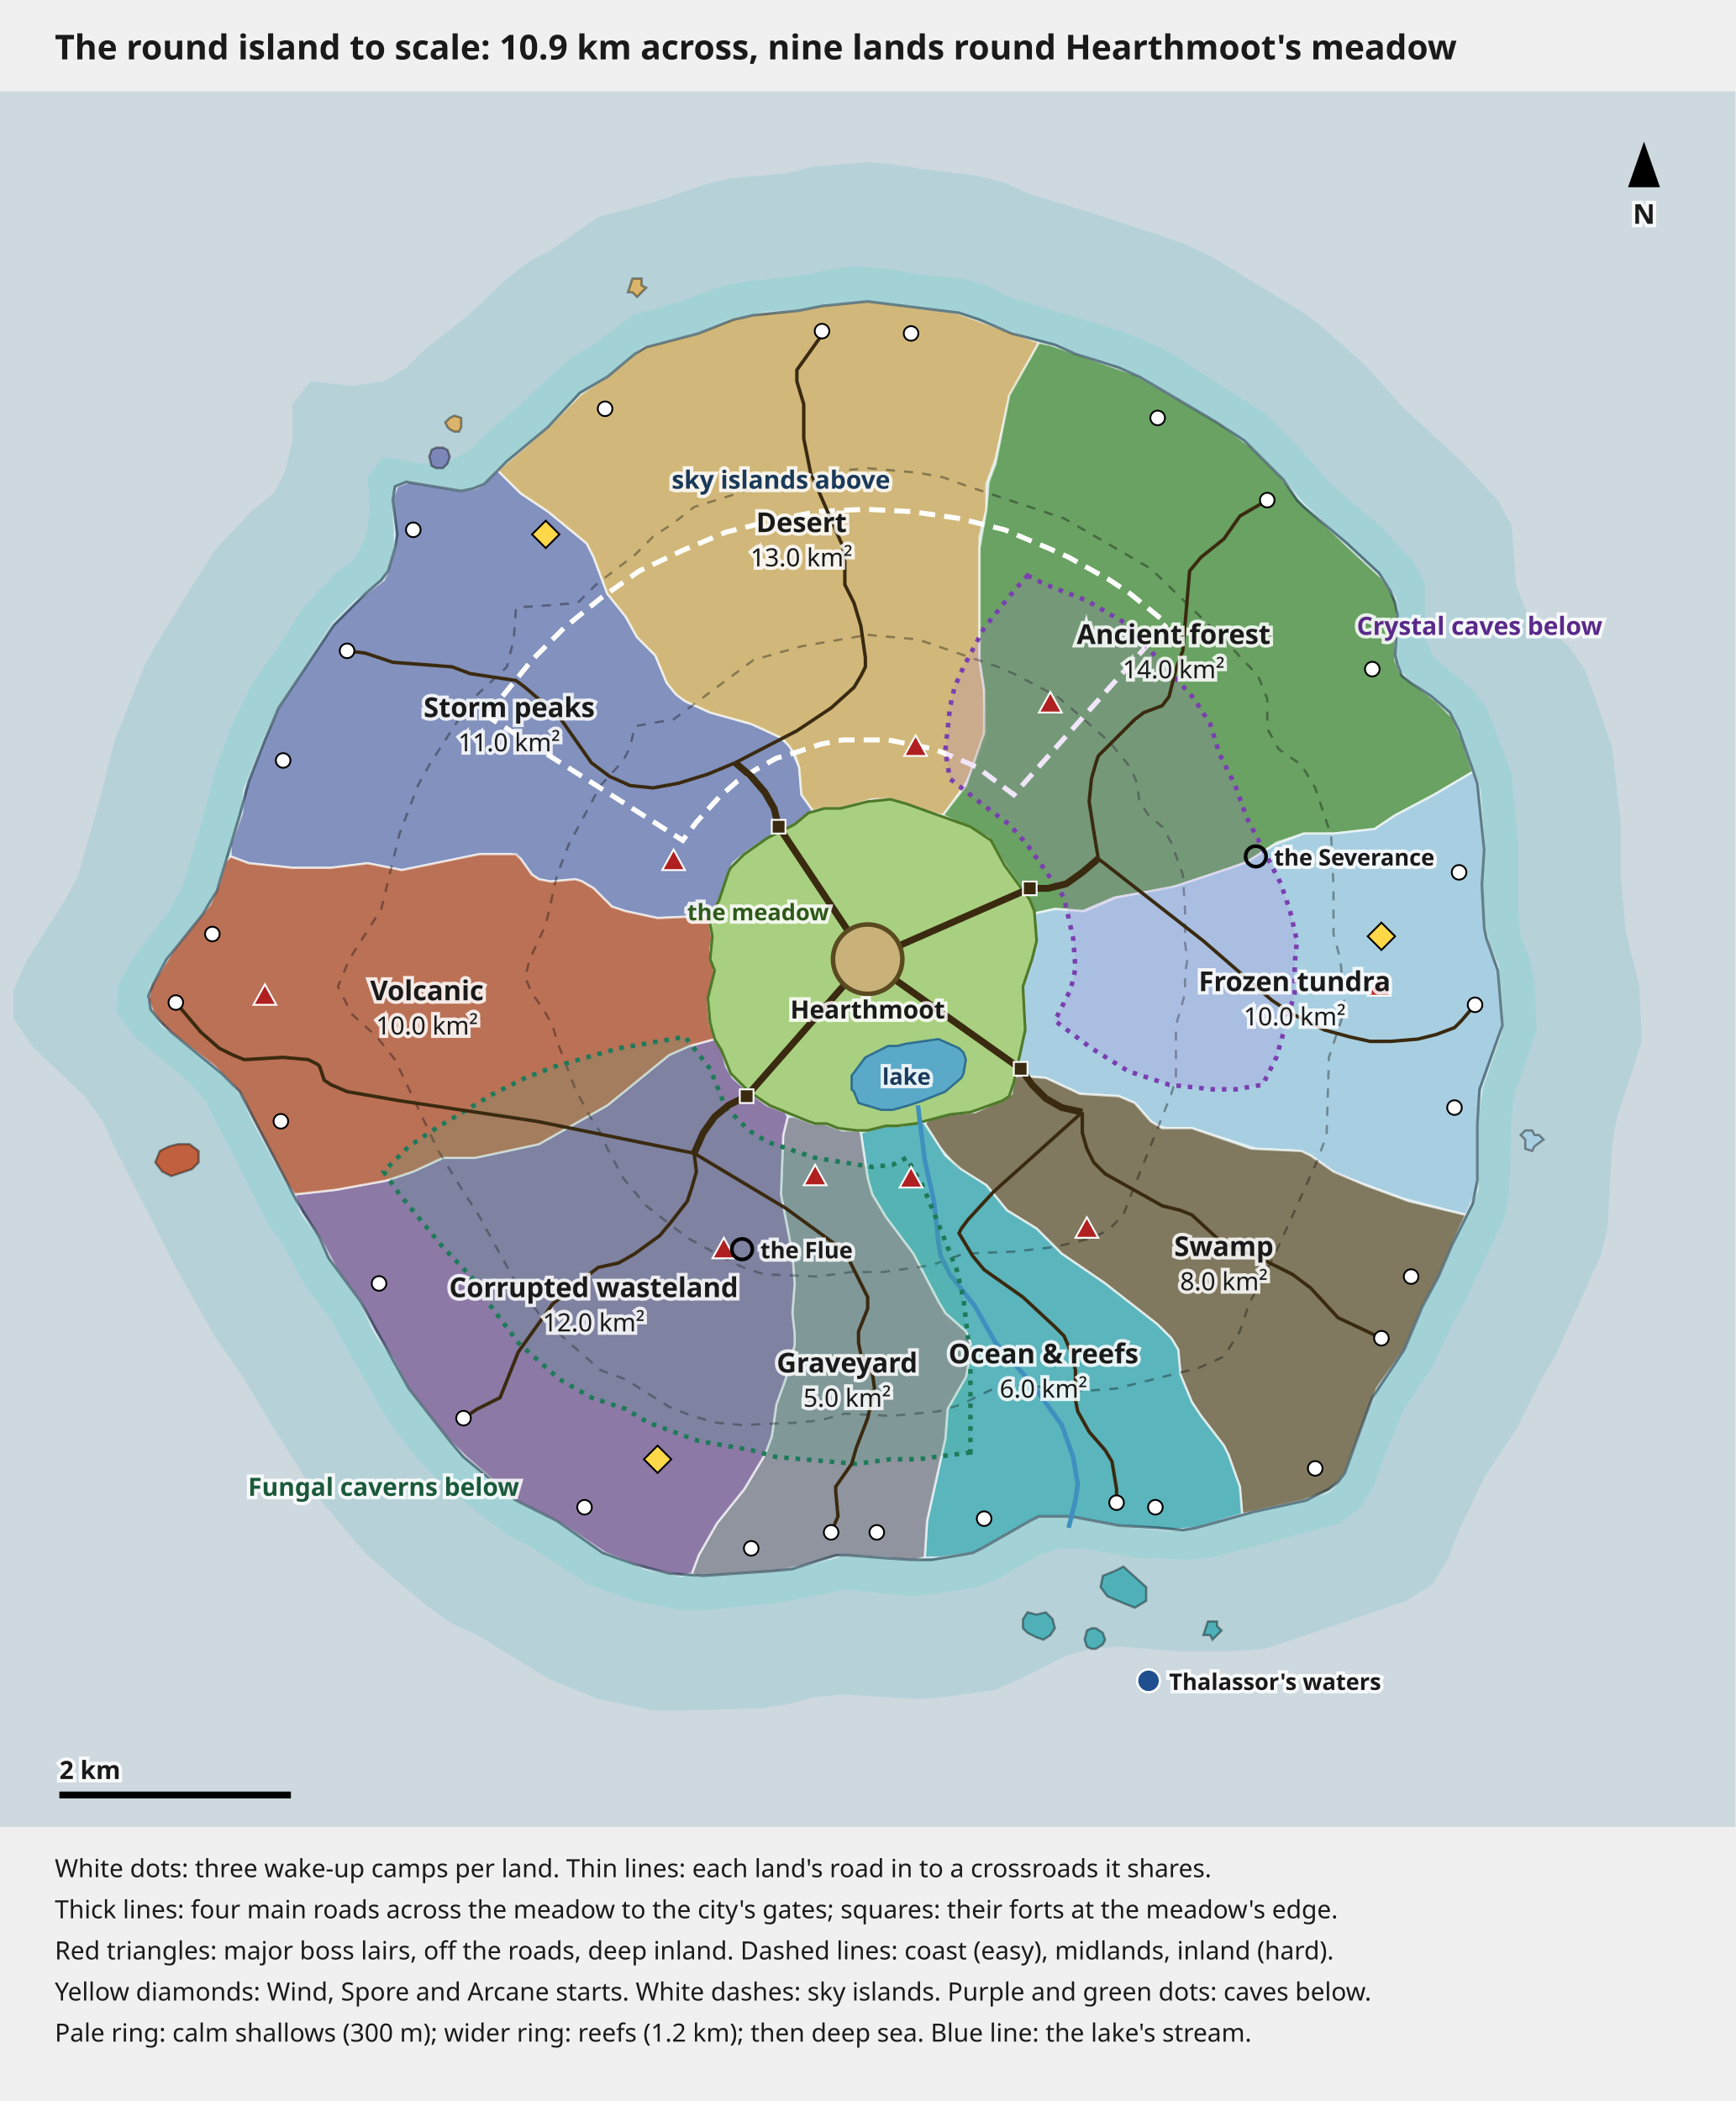
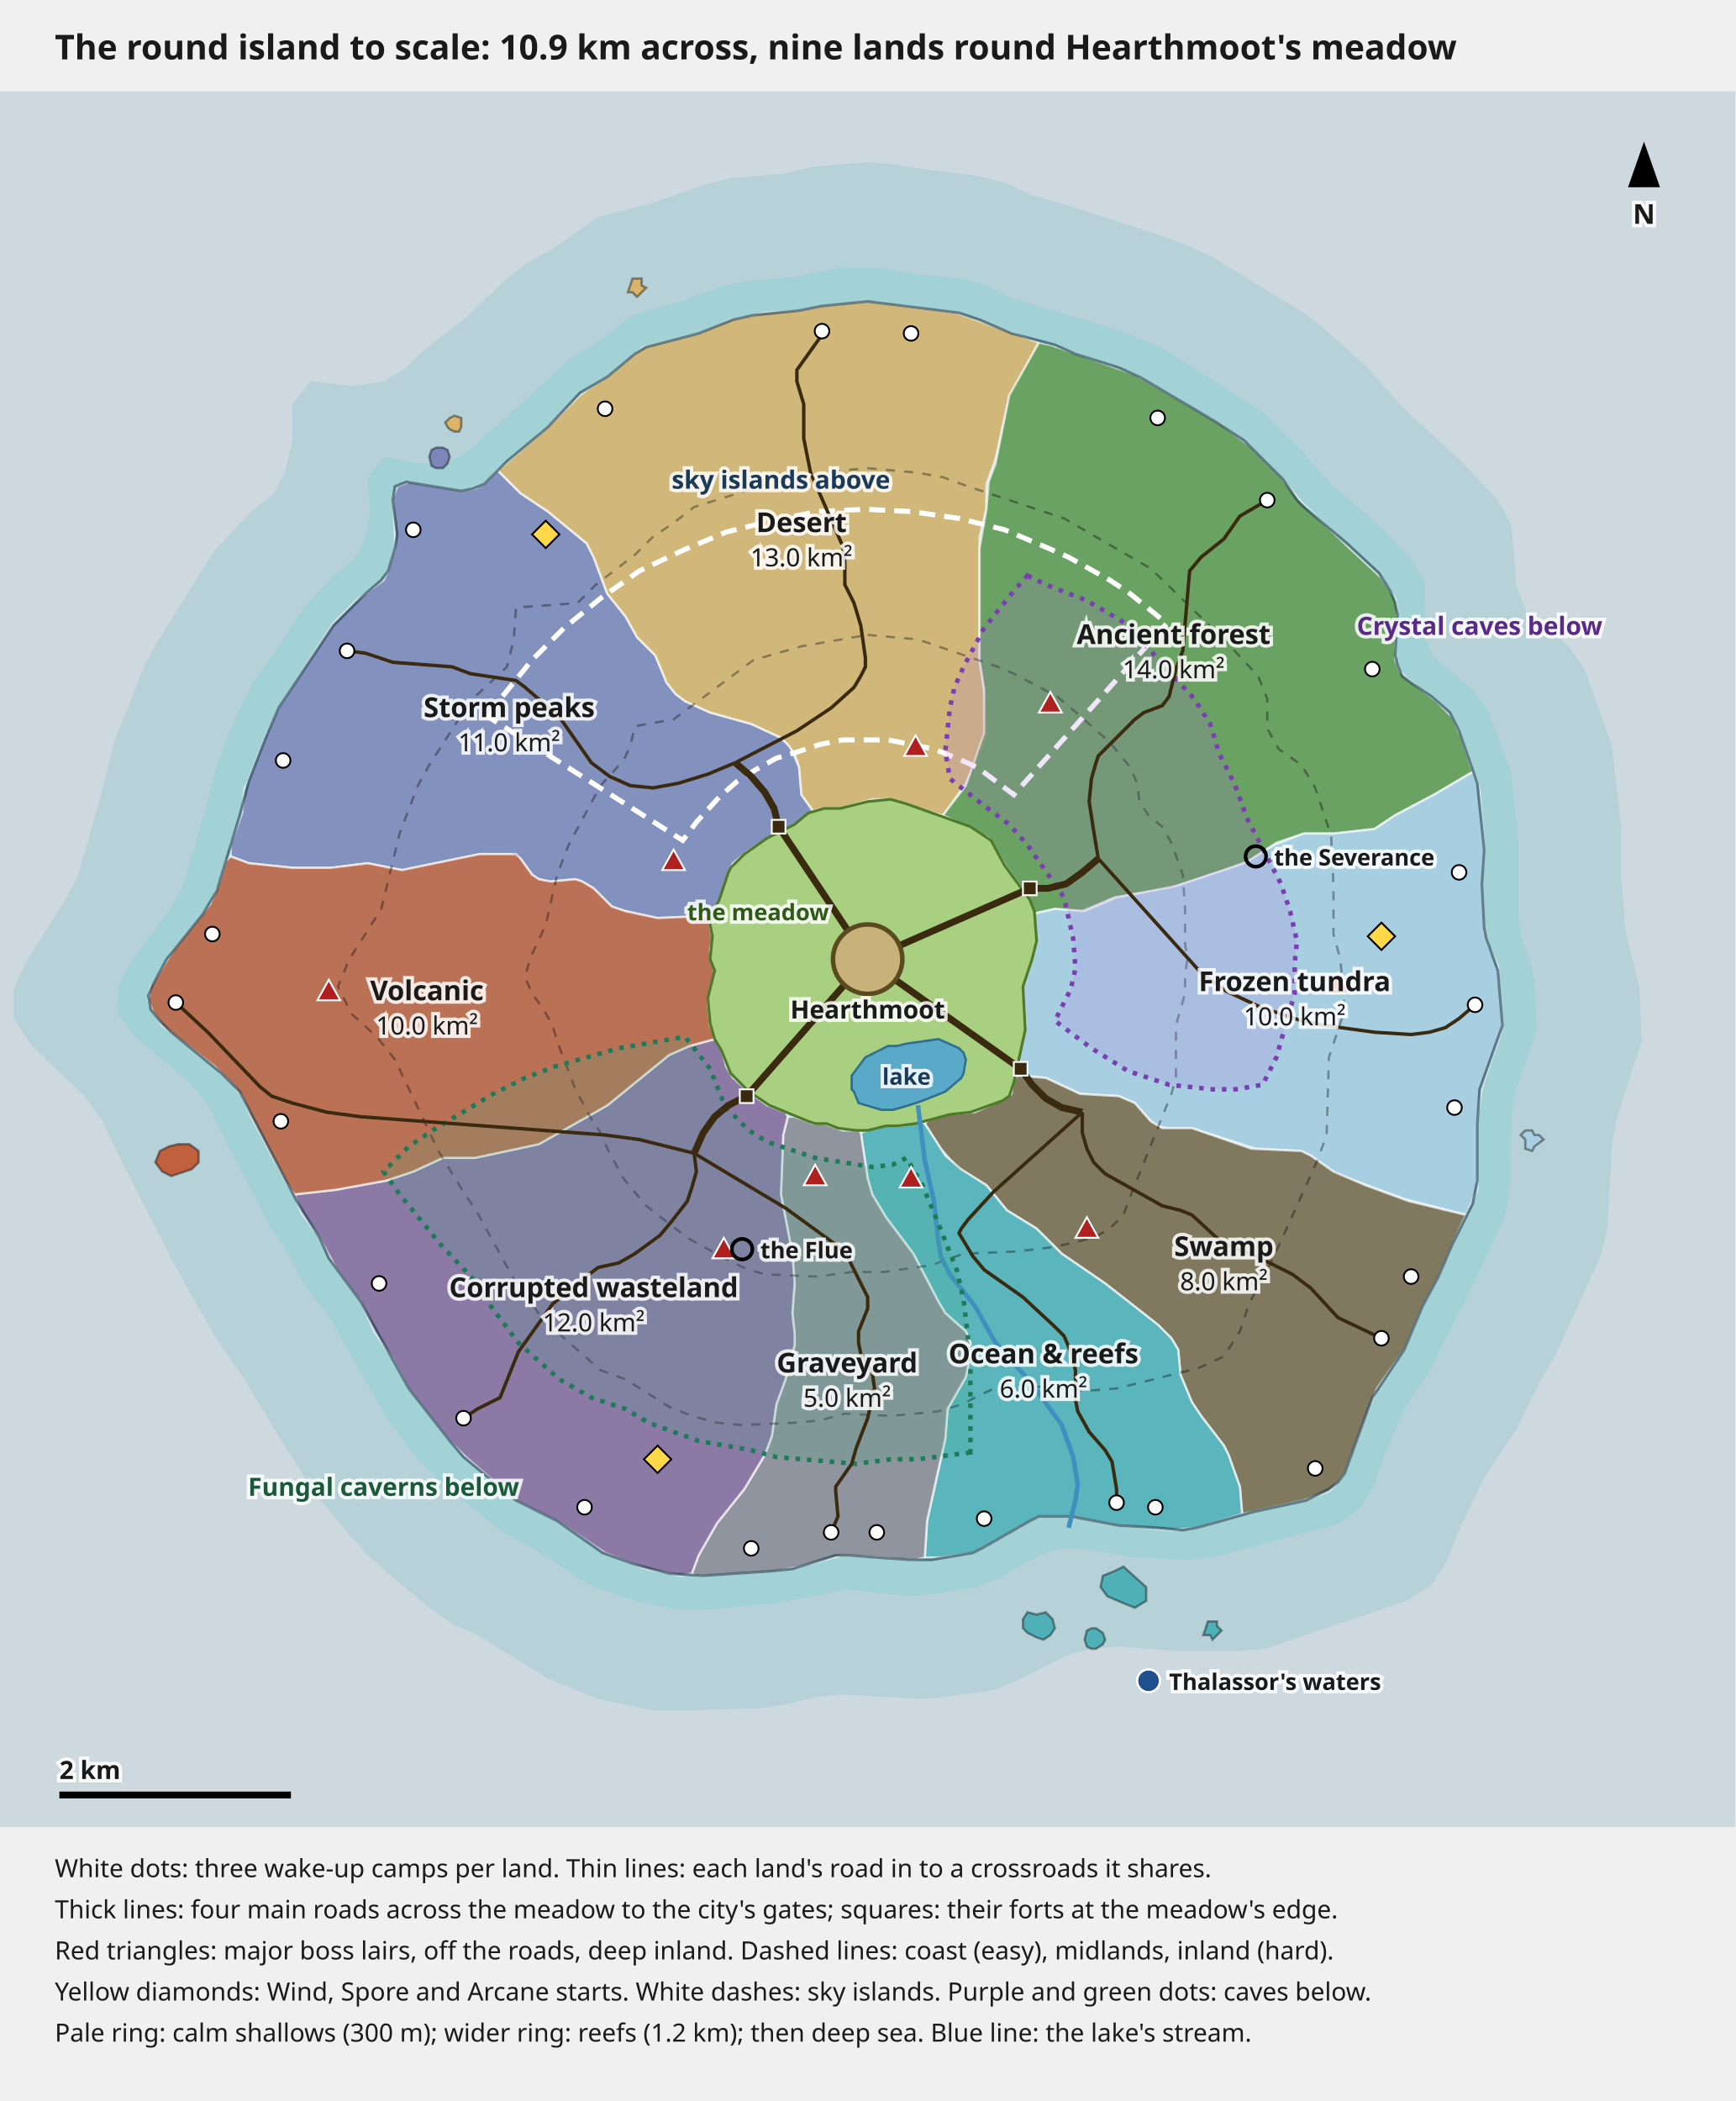
<svg xmlns="http://www.w3.org/2000/svg" viewBox="0 0 760 920" role="img" aria-label="The round island to scale: nine lands round Hearthmoot and its meadow" font-family="sans-serif">
  <rect x="0" y="40" width="760" height="760" fill="#2f6f8f" opacity="0.18" />
  <path d="M380,71L392,72L404,74L428,77L440,80L451,85L474,92L508,103L519,107L530,112L571,137L580,144L598,160L614,178L640,202L656,219L662,230L664,256L668,267L687,283L694,293L698,304L706,327L710,362L710,385L712,408L715,420L718,432L719,456L708,490L706,501L704,538L701,550L681,594L675,604L664,626L650,647L639,670L634,683L627,694L616,701L554,722L541,723L515,723L490,721L478,722L467,725L447,735L436,740L414,743L403,744L369,742L357,743L346,746L334,748L298,749L286,749L262,744L240,735L209,716L198,711L188,704L170,689L161,681L153,672L138,654L119,624L107,604L94,585L77,555L50,502L45,491L37,480L14,458L6,446L6,433L12,420L28,395L34,384L44,349L50,325L63,292L69,281L94,241L110,224L120,216L125,206L128,193L128,177L136,167L154,169L168,167L178,161L186,153L204,139L222,122L231,115L242,109L262,95L285,89L308,81L320,78L344,76L356,73L368,72L380,71Z" fill="#4fb0b8" opacity="0.18" />
  <path d="M380,117L391,118L401,120L422,122L432,125L442,130L491,145L501,149L510,153L554,181L568,195L582,211L605,231L619,246L624,255L624,279L628,288L645,302L651,310L655,320L662,339L665,370L665,400L666,410L670,420L672,430L673,451L663,480L662,490L661,522L659,533L650,552L641,571L636,580L627,599L615,617L606,638L602,650L596,660L587,667L531,682L520,683L497,682L474,678L464,678L455,681L438,691L428,695L409,698L399,699L370,696L361,698L340,702L309,705L298,705L288,703L278,701L258,694L232,677L222,672L214,666L198,653L190,646L183,639L170,622L155,596L145,578L133,562L124,545L118,537L90,482L82,473L59,454L51,443L52,431L58,420L74,399L80,388L89,358L94,338L101,319L110,300L122,283L133,266L147,251L155,245L160,236L162,224L161,209L168,200L184,203L197,202L206,197L213,190L228,177L243,163L251,156L260,151L277,138L298,132L317,125L328,123L349,121L359,119L369,117L380,117Z" fill="#7fd0d0" opacity="0.35" />
  <path d="M492,686L502,695L502,701L497,704L492,702L485,699L482,695L483,690L488,688Z" fill="#4fb0b8" stroke="#000000" stroke-opacity="0.4" />
  <path d="M454,707L458,706L461,709L462,713L460,716L457,718L454,717L450,715L448,713L448,709L450,706Z" fill="#4fb0b8" stroke="#000000" stroke-opacity="0.4" />
  <path d="M478,713L480,713L483,715L484,718L483,720L480,722L478,722L476,721L475,718L476,714Z" fill="#4fb0b8" stroke="#000000" stroke-opacity="0.4" />
  <path d="M531,710L533,710L533,712L535,714L531,718L530,716L527,716L529,710Z" fill="#4fb0b8" stroke="#000000" stroke-opacity="0.4" />
  <path d="M191,196L194,196L196,197L197,200L196,203L194,205L191,205L189,204L188,200L189,197Z" fill="#7d86b8" stroke="#000000" stroke-opacity="0.4" />
  <path d="M199,182L202,183L202,185L202,187L201,189L199,189L197,188L196,187L195,185L197,183Z" fill="#d9b46a" stroke="#000000" stroke-opacity="0.4" />
  <path d="M78,501L83,501L87,504L87,509L84,512L78,514L75,515L71,513L68,509L70,504L74,502Z" fill="#c0603e" stroke="#000000" stroke-opacity="0.4" />
  <path d="M671,495L672,497L674,497L676,499L672,502L671,504L668,503L668,499L666,497L668,495Z" fill="#a9cfe3" stroke="#000000" stroke-opacity="0.4" />
  <path d="M279,122L281,122L281,125L283,126L279,130L277,128L275,128L277,122Z" fill="#d9b46a" stroke="#000000" stroke-opacity="0.4" />
  <g>
    <path d="M311,401L288,402L274,399L268,397L260,389L255,386L252,385L241,386L236,385L233,383L228,376L224,374L210,374L176,381L161,378L145,380L128,380L109,378L101,375L101,370L106,356L107,346L116,323L122,310L146,273L156,263L168,254L170,250L173,240L173,233L172,218L174,213L179,211L202,215L208,214L212,212L218,206L228,216L240,224L257,238L260,244L266,260L274,270L279,279L287,287L292,299L296,304L300,307L311,312L329,317L342,323L346,327L350,336L351,348L356,355L348,361L333,369L327,373L321,378L319,382L316,392L312,401Z" fill="#7d86b8" opacity="0.85" stroke="#ffffff" stroke-width="1" stroke-opacity="0.7" />
  </g>
  <g>
    <path d="M356,355L351,348L350,336L348,330L345,326L342,323L329,317L311,312L300,307L296,304L292,299L287,287L279,279L274,270L266,260L260,244L257,238L240,224L228,216L218,206L240,187L254,173L258,170L266,165L278,155L282,152L306,146L320,140L335,137L350,136L360,134L380,132L419,137L455,150L442,174L436,201L432,212L432,223L429,235L429,244L429,275L429,289L431,302L432,320L431,325L423,343L416,353L413,357L404,355L397,352L390,350L382,350L375,352L368,354L361,354L356,355Z" fill="#d9b46a" opacity="0.85" stroke="#ffffff" stroke-width="1" stroke-opacity="0.7" />
  </g>
  <g>
    <path d="M413,357L416,353L423,344L431,321L431,302L429,289L429,240L432,223L433,211L436,203L442,173L455,150L460,151L497,164L535,186L547,195L561,209L570,220L591,240L605,253L611,262L612,267L611,284L611,289L613,294L616,297L629,307L636,314L640,323L645,338L628,348L611,357L602,363L584,365L571,365L559,369L547,377L539,380L512,389L488,393L474,399L462,398L453,400L449,391L441,380L433,367L424,362L419,360L415,358Z" fill="#5f9a4e" opacity="0.85" stroke="#ffffff" stroke-width="1" stroke-opacity="0.7" />
  </g>
  <g>
    <path d="M453,400L462,398L475,399L489,393L515,388L545,378L558,370L571,365L584,365L602,363L611,357L628,348L645,338L647,342L648,347L650,371L649,386L650,405L652,414L656,423L658,448L657,453L649,476L647,490L647,516L647,521L643,530L642,532L615,525L585,514L574,506L569,504L550,503L522,494L511,494L507,493L504,491L497,483L490,480L473,479L458,472L446,471L445,467L449,448L448,432L452,420L454,412L453,402Z" fill="#a9cfe3" opacity="0.85" stroke="#ffffff" stroke-width="1" stroke-opacity="0.7" />
  </g>
  <g>
    <path d="M446,471L458,472L473,479L490,480L497,483L504,491L509,494L522,494L548,503L570,504L574,506L584,513L598,519L617,526L642,532L636,545L630,559L623,572L615,591L603,608L601,613L589,645L586,649L582,653L571,657L544,663L543,651L538,637L536,633L526,620L522,614L517,602L516,591L513,586L507,580L484,562L465,549L454,538L441,530L432,519L419,511L412,503L405,492L407,490L414,488L427,487L438,482L443,479L444,472Z" fill="#7a6a4a" opacity="0.85" stroke="#ffffff" stroke-width="1" stroke-opacity="0.7" />
  </g>
  <g>
    <path d="M405,492L414,506L421,512L432,519L441,530L454,538L465,549L484,562L507,580L513,586L516,591L517,602L522,614L526,620L536,633L538,637L543,651L544,663L524,669L513,670L490,668L469,664L459,664L455,664L451,666L430,678L426,680L412,682L405,682L406,666L414,630L415,617L423,603L425,593L425,588L423,583L414,575L411,570L400,549L388,533L382,523L380,516L377,496L387,493L395,493L403,491Z" fill="#4fb0b8" opacity="0.85" stroke="#ffffff" stroke-width="1" stroke-opacity="0.7" />
  </g>
  <g>
    <path d="M377,496L380,516L382,523L388,533L400,549L411,570L414,575L423,583L425,588L425,593L423,603L415,617L414,630L406,666L405,682L401,683L396,683L387,682L369,681L350,686L340,688L310,690L305,690L303,689L306,681L314,667L326,652L335,637L338,629L340,615L344,604L348,589L348,584L347,575L348,562L347,549L342,523L343,497L345,489L348,489L356,492L361,492L369,495L376,495Z" fill="#8d8a94" opacity="0.85" stroke="#ffffff" stroke-width="1" stroke-opacity="0.7" />
  </g>
  <g>
    <path d="M345,489L343,497L342,523L347,549L348,562L347,575L348,584L348,589L344,604L340,615L338,629L335,637L326,652L314,667L306,681L303,689L298,690L283,687L265,680L244,666L226,657L204,638L197,631L179,608L172,595L164,583L158,570L147,555L140,542L132,531L130,526L129,523L147,521L169,517L181,513L194,507L208,507L236,501L266,484L293,462L302,458L313,455L316,459L318,467L321,472L329,479L336,484L344,487Z" fill="#8a6a9e" opacity="0.85" stroke="#ffffff" stroke-width="1" stroke-opacity="0.7" />
  </g>
  <g>
    <path d="M313,455L302,458L293,462L266,484L236,501L208,507L194,507L181,513L169,517L147,521L129,523L126,519L110,489L106,480L102,475L94,467L76,453L71,449L67,443L65,438L66,432L76,416L92,396L96,387L99,377L101,375L109,378L128,380L145,380L161,378L176,381L210,374L223,374L226,374L228,376L233,383L236,385L241,386L252,385L255,386L260,389L268,397L274,399L288,402L311,401L311,406L312,411L311,416L313,426L310,439L311,449L313,454Z" fill="#c0603e" opacity="0.85" stroke="#ffffff" stroke-width="1" stroke-opacity="0.7" />
  </g>
  <path d="M380,132L420,137L429,140L443,146L462,151L471,155L490,161L499,165L533,185L545,193L562,210L568,219L571,222L590,238L604,251L609,259L611,264L612,269L611,287L612,291L614,296L618,299L627,305L635,312L639,320L647,343L650,372L649,387L650,406L651,411L656,425L658,449L648,477L647,492L647,517L645,527L636,545L630,559L623,572L615,591L601,612L589,645L586,649L582,652L572,657L549,662L524,669L518,670L507,669L490,668L469,664L459,664L455,664L451,666L430,678L426,680L408,683L398,683L371,681L366,681L347,687L338,688L308,690L293,689L278,685L264,680L244,666L226,657L203,638L197,631L179,608L158,570L144,551L140,542L130,526L105,478L97,470L75,452L70,447L66,442L65,436L67,431L73,420L89,400L95,390L105,357L109,342L116,324L122,310L146,274L160,260L167,254L170,250L173,240L174,234L172,219L173,213L178,211L202,215L207,214L212,212L222,202L240,187L254,172L266,165L278,155L283,152L306,146L321,140L330,138L350,136L360,134L370,133L380,132Z" fill="none" stroke="#1a3a4a" stroke-width="1.2" stroke-opacity="0.6" />
  <path d="M380,278L402,280L437,292L444,295L463,305L469,310L486,325L495,336L498,343L499,351L503,357L509,362L513,369L518,383L519,398L519,413L520,420L519,427L519,435L515,449L515,472L513,479L495,524L492,532L486,538L479,542L462,546L445,548L422,549L408,554L401,555L387,557L373,557L358,559L335,558L328,556L321,553L301,542L283,528L273,516L266,503L263,496L259,490L252,477L244,456L242,449L238,442L233,435L230,428L232,420L239,405L244,383L249,370L263,344L273,333L276,327L278,318L295,315L330,289L351,283L380,278Z" fill="none" stroke="#000000" stroke-opacity="0.35" stroke-dasharray="4 4" />
  <path d="M380,205L402,207L413,209L424,213L466,227L504,249L536,280L551,296L555,306L555,319L560,328L570,335L576,345L583,366L584,388L584,409L587,420L589,442L582,463L581,497L577,508L568,528L558,550L547,571L543,583L536,594L525,599L489,608L476,609L440,606L431,610L421,615L411,618L401,619L390,620L370,619L359,622L348,623L325,624L314,623L303,620L293,616L274,604L263,600L246,585L238,578L225,560L209,531L203,522L192,504L173,464L165,454L154,444L148,432L153,420L167,398L175,365L183,344L188,335L206,307L222,292L225,280L226,266L241,265L253,264L261,256L278,243L286,235L295,229L304,222L336,212L369,206L380,205Z" fill="none" stroke="#000000" stroke-opacity="0.35" stroke-dasharray="4 4" />
  <g>
    <path d="M380,351L390,350L397,352L425,362L434,368L440,379L451,394L453,399L454,412L452,420L448,432L449,451L444,474L442,480L439,482L425,487L416,488L401,492L393,493L388,493L380,495L375,495L367,494L362,492L357,492L354,491L337,484L328,478L320,470L316,460L313,455L311,448L310,437L313,425L311,420L312,410L311,405L313,398L315,394L319,382L320,380L326,374L336,367L348,361L354,356L361,354L368,354L380,351Z" fill="#a8d080" stroke="#4f7a2a" stroke-width="1.2" />
    <path d="M374,478L376,483L386,486L391,486L398,484L401,483L404,482L414,478L421,472L422,470L423,464L422,461L420,459L411,455L404,456L397,457L393,458L389,458L379,463L373,471L373,477Z" fill="#5aa9c9" stroke="#2f6f8f" />
  </g>
  <path d="M402,484L405,508L409,526L411,544L412,550L416,558L427,572L436,588L452,606L465,624L470,638L472,650L471,657L468,669" fill="none" stroke="#3f8fbf" stroke-width="2" />
  <g>
    <path d="M214,314L220,305L233,289L247,275L263,262L280,250L299,241L318,233L338,228L358,224L379,223L399,224L420,227L440,232L459,240L468,244L486,254L495,260L511,273L444,348L436,342L428,336L419,332L409,328L399,326L389,324L379,324L369,324L359,326L350,329L340,332L331,337L323,342L315,349L305,360L299,368Z" fill="none" stroke="#ffffff" stroke-width="2.2" stroke-dasharray="7 4" />
  </g>
  <g>
    <path d="M450,252L458,256L476,263L493,273L523,306L530,317L534,330L541,344L546,358L561,387L565,399L568,412L567,422L567,435L559,463L556,469L553,475L541,477L531,477L512,475L503,472L494,469L486,464L478,459L462,447L469,433L471,424L470,411L466,393L450,370L442,361L430,352L416,341L414,329L416,310L418,301L422,292L431,275L443,260Z" fill="#b06fe0" fill-opacity="0.18" stroke="#7a3fb0" stroke-width="2" stroke-dasharray="2 3" />
  </g>
  <g>
    <path d="M425,636L402,639L390,639L375,641L340,638L329,635L306,631L295,627L284,623L274,617L259,612L245,604L227,588L215,572L209,562L193,545L175,523L168,513L179,502L191,494L216,479L230,472L243,467L257,463L271,459L300,454L311,468L317,483L319,486L328,495L336,500L357,507L382,511L391,510L397,507L404,519L409,531L419,556L422,569L425,595L425,622Z" fill="#3fb08a" fill-opacity="0.18" stroke="#1f7a5a" stroke-width="2" stroke-dasharray="2 3" />
  </g>
  <path d="M152,285L160,286L172,290L198,292L206,295L226,298L230,301L245,314L259,334L267,340L276,344L286,345L297,343L310,339L322,334" fill="none" stroke="#3a2a10" stroke-width="1.5" />
  <path d="M360,145L359,148L349,162L349,167L352,177L352,192L355,207L369,239L370,246L370,256L374,264L377,274L379,288L379,292L377,296L374,301L364,310L349,320L322,334" fill="none" stroke="#3a2a10" stroke-width="1.5" />
  <path d="M555,219L543,226L536,236L526,244L521,250L518,285L515,293L512,305L509,309L501,312L497,315L481,331L480,334L478,341L477,351L479,364L481,376" fill="none" stroke="#3a2a10" stroke-width="1.5" />
-   <path d="M646,440L640,447L637,450L629,453L621,455L609,456L600,456L591,454L580,451L566,444L557,438L527,412L481,376" fill="none" stroke="#3a2a10" stroke-width="1.5" />
+   <path d="M646,440L639,446L633,450L626,452L618,453L602,452L580,449L570,447L552,441L537,434L526,426L481,376" fill="none" stroke="#3a2a10" stroke-width="1.5" />
  <path d="M605,586L586,577L574,564L566,558L552,551L535,544L522,532L517,530L509,528L484,514L479,509L476,503L474,496L474,487" fill="none" stroke="#3a2a10" stroke-width="1.5" />
  <path d="M489,658L489,652L487,640L484,635L477,627L472,618L471,613L471,600L469,592L466,585L462,581L448,568L431,556L426,550L420,540L421,538L424,534L435,522L474,487" fill="none" stroke="#3a2a10" stroke-width="1.5" />
  <path d="M364,671L367,664L366,653L366,651L373,641L375,634L380,621L383,608L382,601L377,593L376,588L376,583L380,573L380,568L371,550L366,545L344,529L304,505" fill="none" stroke="#3a2a10" stroke-width="1.5" />
  <path d="M203,621L209,617L217,613L219,612L223,602L227,592L242,571L258,558L262,555L271,553L278,549L289,541L294,535L301,526L303,520L305,513L304,505" fill="none" stroke="#3a2a10" stroke-width="1.5" />
-   <path d="M77,439L88,452L96,459L102,462L107,464L124,463L135,464L139,466L140,467L142,473L145,475L152,478L175,482L235,491L304,505" fill="none" stroke="#3a2a10" stroke-width="1.5" />
+   <path d="M77,439L91,452L114,476L119,480L128,483L143,487L158,489L265,497L280,499L304,505" fill="none" stroke="#3a2a10" stroke-width="1.5" />
  <path d="M322,334L329,340L335,347L339,354L341,362L371,407" fill="none" stroke="#3a2a10" stroke-width="3" />
  <path d="M481,376L474,382L467,387L459,389L451,389L394,414" fill="none" stroke="#3a2a10" stroke-width="3" />
  <path d="M474,487L465,485L458,481L452,475L447,468L392,429" fill="none" stroke="#3a2a10" stroke-width="3" />
  <path d="M304,505L308,496L313,489L319,484L327,480L370,431" fill="none" stroke="#3a2a10" stroke-width="3" />
  <g>
    <circle cx="380" cy="420" r="15.2" fill="#c9b27a" stroke="#5a4a20" stroke-width="2" />
  </g>
  <circle cx="124" cy="333" r="3.2" fill="#ffffff" stroke="#000000" stroke-width="0.8" />
  <circle cx="152" cy="285" r="3.2" fill="#ffffff" stroke="#000000" stroke-width="0.8" />
  <circle cx="181" cy="232" r="3.2" fill="#ffffff" stroke="#000000" stroke-width="0.8" />
  <path d="M295,372L300,381L290,381Z" fill="#b02020" stroke="#ffffff" stroke-width="0.8" />
  <circle cx="265" cy="179" r="3.2" fill="#ffffff" stroke="#000000" stroke-width="0.8" />
  <circle cx="360" cy="145" r="3.2" fill="#ffffff" stroke="#000000" stroke-width="0.8" />
  <circle cx="399" cy="146" r="3.2" fill="#ffffff" stroke="#000000" stroke-width="0.8" />
  <path d="M401,322L406,331L396,331Z" fill="#b02020" stroke="#ffffff" stroke-width="0.8" />
  <circle cx="507" cy="183" r="3.2" fill="#ffffff" stroke="#000000" stroke-width="0.8" />
  <circle cx="555" cy="219" r="3.2" fill="#ffffff" stroke="#000000" stroke-width="0.8" />
  <circle cx="601" cy="293" r="3.2" fill="#ffffff" stroke="#000000" stroke-width="0.8" />
  <path d="M460,303L465,312L455,312Z" fill="#b02020" stroke="#ffffff" stroke-width="0.8" />
  <circle cx="639" cy="382" r="3.2" fill="#ffffff" stroke="#000000" stroke-width="0.8" />
  <circle cx="646" cy="440" r="3.2" fill="#ffffff" stroke="#000000" stroke-width="0.8" />
  <circle cx="637" cy="485" r="3.2" fill="#ffffff" stroke="#000000" stroke-width="0.8" />
-   <path d="M604,427L609,436L599,436Z" fill="#b02020" stroke="#ffffff" stroke-width="0.8" />
+   <path d="M586,426L591,435L581,435Z" fill="#b02020" stroke="#ffffff" stroke-width="0.8" />
  <circle cx="618" cy="559" r="3.2" fill="#ffffff" stroke="#000000" stroke-width="0.8" />
  <circle cx="605" cy="586" r="3.2" fill="#ffffff" stroke="#000000" stroke-width="0.8" />
  <circle cx="576" cy="643" r="3.2" fill="#ffffff" stroke="#000000" stroke-width="0.8" />
  <path d="M476,533L481,542L471,542Z" fill="#b02020" stroke="#ffffff" stroke-width="0.8" />
  <circle cx="506" cy="660" r="3.2" fill="#ffffff" stroke="#000000" stroke-width="0.8" />
  <circle cx="489" cy="658" r="3.2" fill="#ffffff" stroke="#000000" stroke-width="0.8" />
  <circle cx="431" cy="665" r="3.2" fill="#ffffff" stroke="#000000" stroke-width="0.8" />
  <path d="M399,511L404,520L394,520Z" fill="#b02020" stroke="#ffffff" stroke-width="0.8" />
  <circle cx="384" cy="671" r="3.2" fill="#ffffff" stroke="#000000" stroke-width="0.8" />
  <circle cx="364" cy="671" r="3.2" fill="#ffffff" stroke="#000000" stroke-width="0.8" />
  <circle cx="329" cy="678" r="3.2" fill="#ffffff" stroke="#000000" stroke-width="0.8" />
  <path d="M357,510L362,519L352,519Z" fill="#b02020" stroke="#ffffff" stroke-width="0.8" />
  <circle cx="256" cy="660" r="3.2" fill="#ffffff" stroke="#000000" stroke-width="0.8" />
  <circle cx="203" cy="621" r="3.2" fill="#ffffff" stroke="#000000" stroke-width="0.8" />
  <circle cx="166" cy="562" r="3.2" fill="#ffffff" stroke="#000000" stroke-width="0.8" />
  <path d="M317,542L322,551L312,551Z" fill="#b02020" stroke="#ffffff" stroke-width="0.8" />
  <circle cx="123" cy="491" r="3.2" fill="#ffffff" stroke="#000000" stroke-width="0.8" />
  <circle cx="77" cy="439" r="3.2" fill="#ffffff" stroke="#000000" stroke-width="0.8" />
  <circle cx="93" cy="409" r="3.2" fill="#ffffff" stroke="#000000" stroke-width="0.8" />
-   <path d="M116,431L121,440L111,440Z" fill="#b02020" stroke="#ffffff" stroke-width="0.8" />
+   <path d="M144,429L149,438L139,438Z" fill="#b02020" stroke="#ffffff" stroke-width="0.8" />
  <rect x="338" y="359" width="6" height="6" fill="#3a2a10" stroke="#ffffff" stroke-width="0.8" />
  <rect x="448" y="386" width="6" height="6" fill="#3a2a10" stroke="#ffffff" stroke-width="0.8" />
  <rect x="444" y="465" width="6" height="6" fill="#3a2a10" stroke="#ffffff" stroke-width="0.8" />
  <rect x="324" y="477" width="6" height="6" fill="#3a2a10" stroke="#ffffff" stroke-width="0.8" />
  <circle cx="550" cy="375" r="4.5" fill="none" stroke="#000000" stroke-width="1.6" />
  <circle cx="325" cy="547" r="4.5" fill="none" stroke="#000000" stroke-width="1.6" />
  <path d="M239,228L245,234L239,240L233,234Z" fill="#ffd84a" stroke="#000000" stroke-width="0.8" />
  <path d="M288,633L294,639L288,645L282,639Z" fill="#ffd84a" stroke="#000000" stroke-width="0.8" />
  <path d="M605,404L611,410L605,416L599,410Z" fill="#ffd84a" stroke="#000000" stroke-width="0.8" />
  <circle cx="503" cy="736" r="5" fill="#1f4f8f" stroke="#ffffff" />
  <line x1="26" y1="786" x2="127.4" y2="786" stroke="#000000" stroke-width="3" />
  <path d="M720,62L727,82L713,82Z" fill="#000000" />
  <text x="24" y="26" font-size="15" font-weight="600" text-anchor="start" fill="#1a1a1a">The round island to scale: 10.9 km across, nine lands round Hearthmoot's meadow</text>
  <text x="223" y="314" font-size="12" font-weight="700" text-anchor="middle" fill="#1a1a1a" stroke="#ffffff" stroke-width="3" stroke-opacity="0.85" paint-order="stroke">Storm peaks</text>
  <text x="223" y="329" font-size="11" font-weight="400" text-anchor="middle" fill="#1a1a1a" stroke="#ffffff" stroke-width="3" stroke-opacity="0.85" paint-order="stroke">11.0 km²</text>
  <text x="351" y="233" font-size="12" font-weight="700" text-anchor="middle" fill="#1a1a1a" stroke="#ffffff" stroke-width="3" stroke-opacity="0.85" paint-order="stroke">Desert</text>
  <text x="351" y="248" font-size="11" font-weight="400" text-anchor="middle" fill="#1a1a1a" stroke="#ffffff" stroke-width="3" stroke-opacity="0.85" paint-order="stroke">13.0 km²</text>
  <text x="514" y="282" font-size="12" font-weight="700" text-anchor="middle" fill="#1a1a1a" stroke="#ffffff" stroke-width="3" stroke-opacity="0.85" paint-order="stroke">Ancient forest</text>
  <text x="514" y="297" font-size="11" font-weight="400" text-anchor="middle" fill="#1a1a1a" stroke="#ffffff" stroke-width="3" stroke-opacity="0.85" paint-order="stroke">14.0 km²</text>
  <text x="567" y="434" font-size="12" font-weight="700" text-anchor="middle" fill="#1a1a1a" stroke="#ffffff" stroke-width="3" stroke-opacity="0.85" paint-order="stroke">Frozen tundra</text>
  <text x="567" y="449" font-size="11" font-weight="400" text-anchor="middle" fill="#1a1a1a" stroke="#ffffff" stroke-width="3" stroke-opacity="0.85" paint-order="stroke">10.0 km²</text>
  <text x="536" y="550" font-size="12" font-weight="700" text-anchor="middle" fill="#1a1a1a" stroke="#ffffff" stroke-width="3" stroke-opacity="0.85" paint-order="stroke">Swamp</text>
  <text x="536" y="565" font-size="11" font-weight="400" text-anchor="middle" fill="#1a1a1a" stroke="#ffffff" stroke-width="3" stroke-opacity="0.85" paint-order="stroke">8.0 km²</text>
  <text x="457" y="597" font-size="12" font-weight="700" text-anchor="middle" fill="#1a1a1a" stroke="#ffffff" stroke-width="3" stroke-opacity="0.85" paint-order="stroke">Ocean &amp; reefs</text>
  <text x="457" y="612" font-size="11" font-weight="400" text-anchor="middle" fill="#1a1a1a" stroke="#ffffff" stroke-width="3" stroke-opacity="0.85" paint-order="stroke">6.0 km²</text>
  <text x="371" y="601" font-size="12" font-weight="700" text-anchor="middle" fill="#1a1a1a" stroke="#ffffff" stroke-width="3" stroke-opacity="0.85" paint-order="stroke">Graveyard</text>
  <text x="371" y="616" font-size="11" font-weight="400" text-anchor="middle" fill="#1a1a1a" stroke="#ffffff" stroke-width="3" stroke-opacity="0.85" paint-order="stroke">5.0 km²</text>
  <text x="260" y="568" font-size="12" font-weight="700" text-anchor="middle" fill="#1a1a1a" stroke="#ffffff" stroke-width="3" stroke-opacity="0.85" paint-order="stroke">Corrupted wasteland</text>
  <text x="260" y="583" font-size="11" font-weight="400" text-anchor="middle" fill="#1a1a1a" stroke="#ffffff" stroke-width="3" stroke-opacity="0.85" paint-order="stroke">12.0 km²</text>
  <text x="187" y="438" font-size="12" font-weight="700" text-anchor="middle" fill="#1a1a1a" stroke="#ffffff" stroke-width="3" stroke-opacity="0.85" paint-order="stroke">Volcanic</text>
  <text x="187" y="453" font-size="11" font-weight="400" text-anchor="middle" fill="#1a1a1a" stroke="#ffffff" stroke-width="3" stroke-opacity="0.85" paint-order="stroke">10.0 km²</text>
  <text x="380" y="446" font-size="11" font-weight="700" text-anchor="middle" fill="#1a1a1a" stroke="#ffffff" stroke-width="3" stroke-opacity="0.85" paint-order="stroke">Hearthmoot</text>
  <text x="332" y="403" font-size="10" font-weight="600" text-anchor="middle" fill="#2f5a1a" stroke="#ffffff" stroke-width="3" stroke-opacity="0.85" paint-order="stroke">the meadow</text>
  <text x="397" y="475" font-size="10" font-weight="600" text-anchor="middle" fill="#1a3a5a" stroke="#ffffff" stroke-width="3" stroke-opacity="0.85" paint-order="stroke">lake</text>
  <text x="342" y="214" font-size="11" font-weight="600" text-anchor="middle" fill="#1a3a5a" stroke="#ffffff" stroke-width="3" stroke-opacity="0.85" paint-order="stroke">sky islands above</text>
  <text x="648" y="278" font-size="11" font-weight="700" text-anchor="middle" fill="#5a2a8a" stroke="#ffffff" stroke-width="3" stroke-opacity="0.85" paint-order="stroke">Crystal caves below</text>
  <text x="168" y="655" font-size="11" font-weight="700" text-anchor="middle" fill="#1a5a3a" stroke="#ffffff" stroke-width="3" stroke-opacity="0.85" paint-order="stroke">Fungal caverns below</text>
  <text x="558" y="379" font-size="10" font-weight="600" text-anchor="start" fill="#1a1a1a" stroke="#ffffff" stroke-width="3" stroke-opacity="0.85" paint-order="stroke">the Severance</text>
  <text x="333" y="551" font-size="10" font-weight="600" text-anchor="start" fill="#1a1a1a" stroke="#ffffff" stroke-width="3" stroke-opacity="0.85" paint-order="stroke">the Flue</text>
  <text x="512" y="740" font-size="10" font-weight="600" text-anchor="start" fill="#1a1a1a" stroke="#ffffff" stroke-width="3" stroke-opacity="0.85" paint-order="stroke">Thalassor's waters</text>
  <text x="26" y="779" font-size="11" font-weight="600" text-anchor="start" fill="#1a1a1a" stroke="#ffffff" stroke-width="3" stroke-opacity="0.85" paint-order="stroke">2 km</text>
  <text x="720" y="98" font-size="12" font-weight="700" text-anchor="middle" fill="#1a1a1a" stroke="#ffffff" stroke-width="3" stroke-opacity="0.85" paint-order="stroke">N</text>
  <text x="24" y="822" font-size="11" font-weight="400" text-anchor="start" fill="#1a1a1a">White dots: three wake-up camps per land. Thin lines: each land's road in to a crossroads it shares.</text>
  <text x="24" y="840" font-size="11" font-weight="400" text-anchor="start" fill="#1a1a1a">Thick lines: four main roads across the meadow to the city's gates; squares: their forts at the meadow's edge.</text>
  <text x="24" y="858" font-size="11" font-weight="400" text-anchor="start" fill="#1a1a1a">Red triangles: major boss lairs, off the roads, deep inland. Dashed lines: coast (easy), midlands, inland (hard).</text>
  <text x="24" y="876" font-size="11" font-weight="400" text-anchor="start" fill="#1a1a1a">Yellow diamonds: Wind, Spore and Arcane starts. White dashes: sky islands. Purple and green dots: caves below.</text>
  <text x="24" y="894" font-size="11" font-weight="400" text-anchor="start" fill="#1a1a1a">Pale ring: calm shallows (300 m); wider ring: reefs (1.2 km); then deep sea. Blue line: the lake's stream.</text>
</svg>
